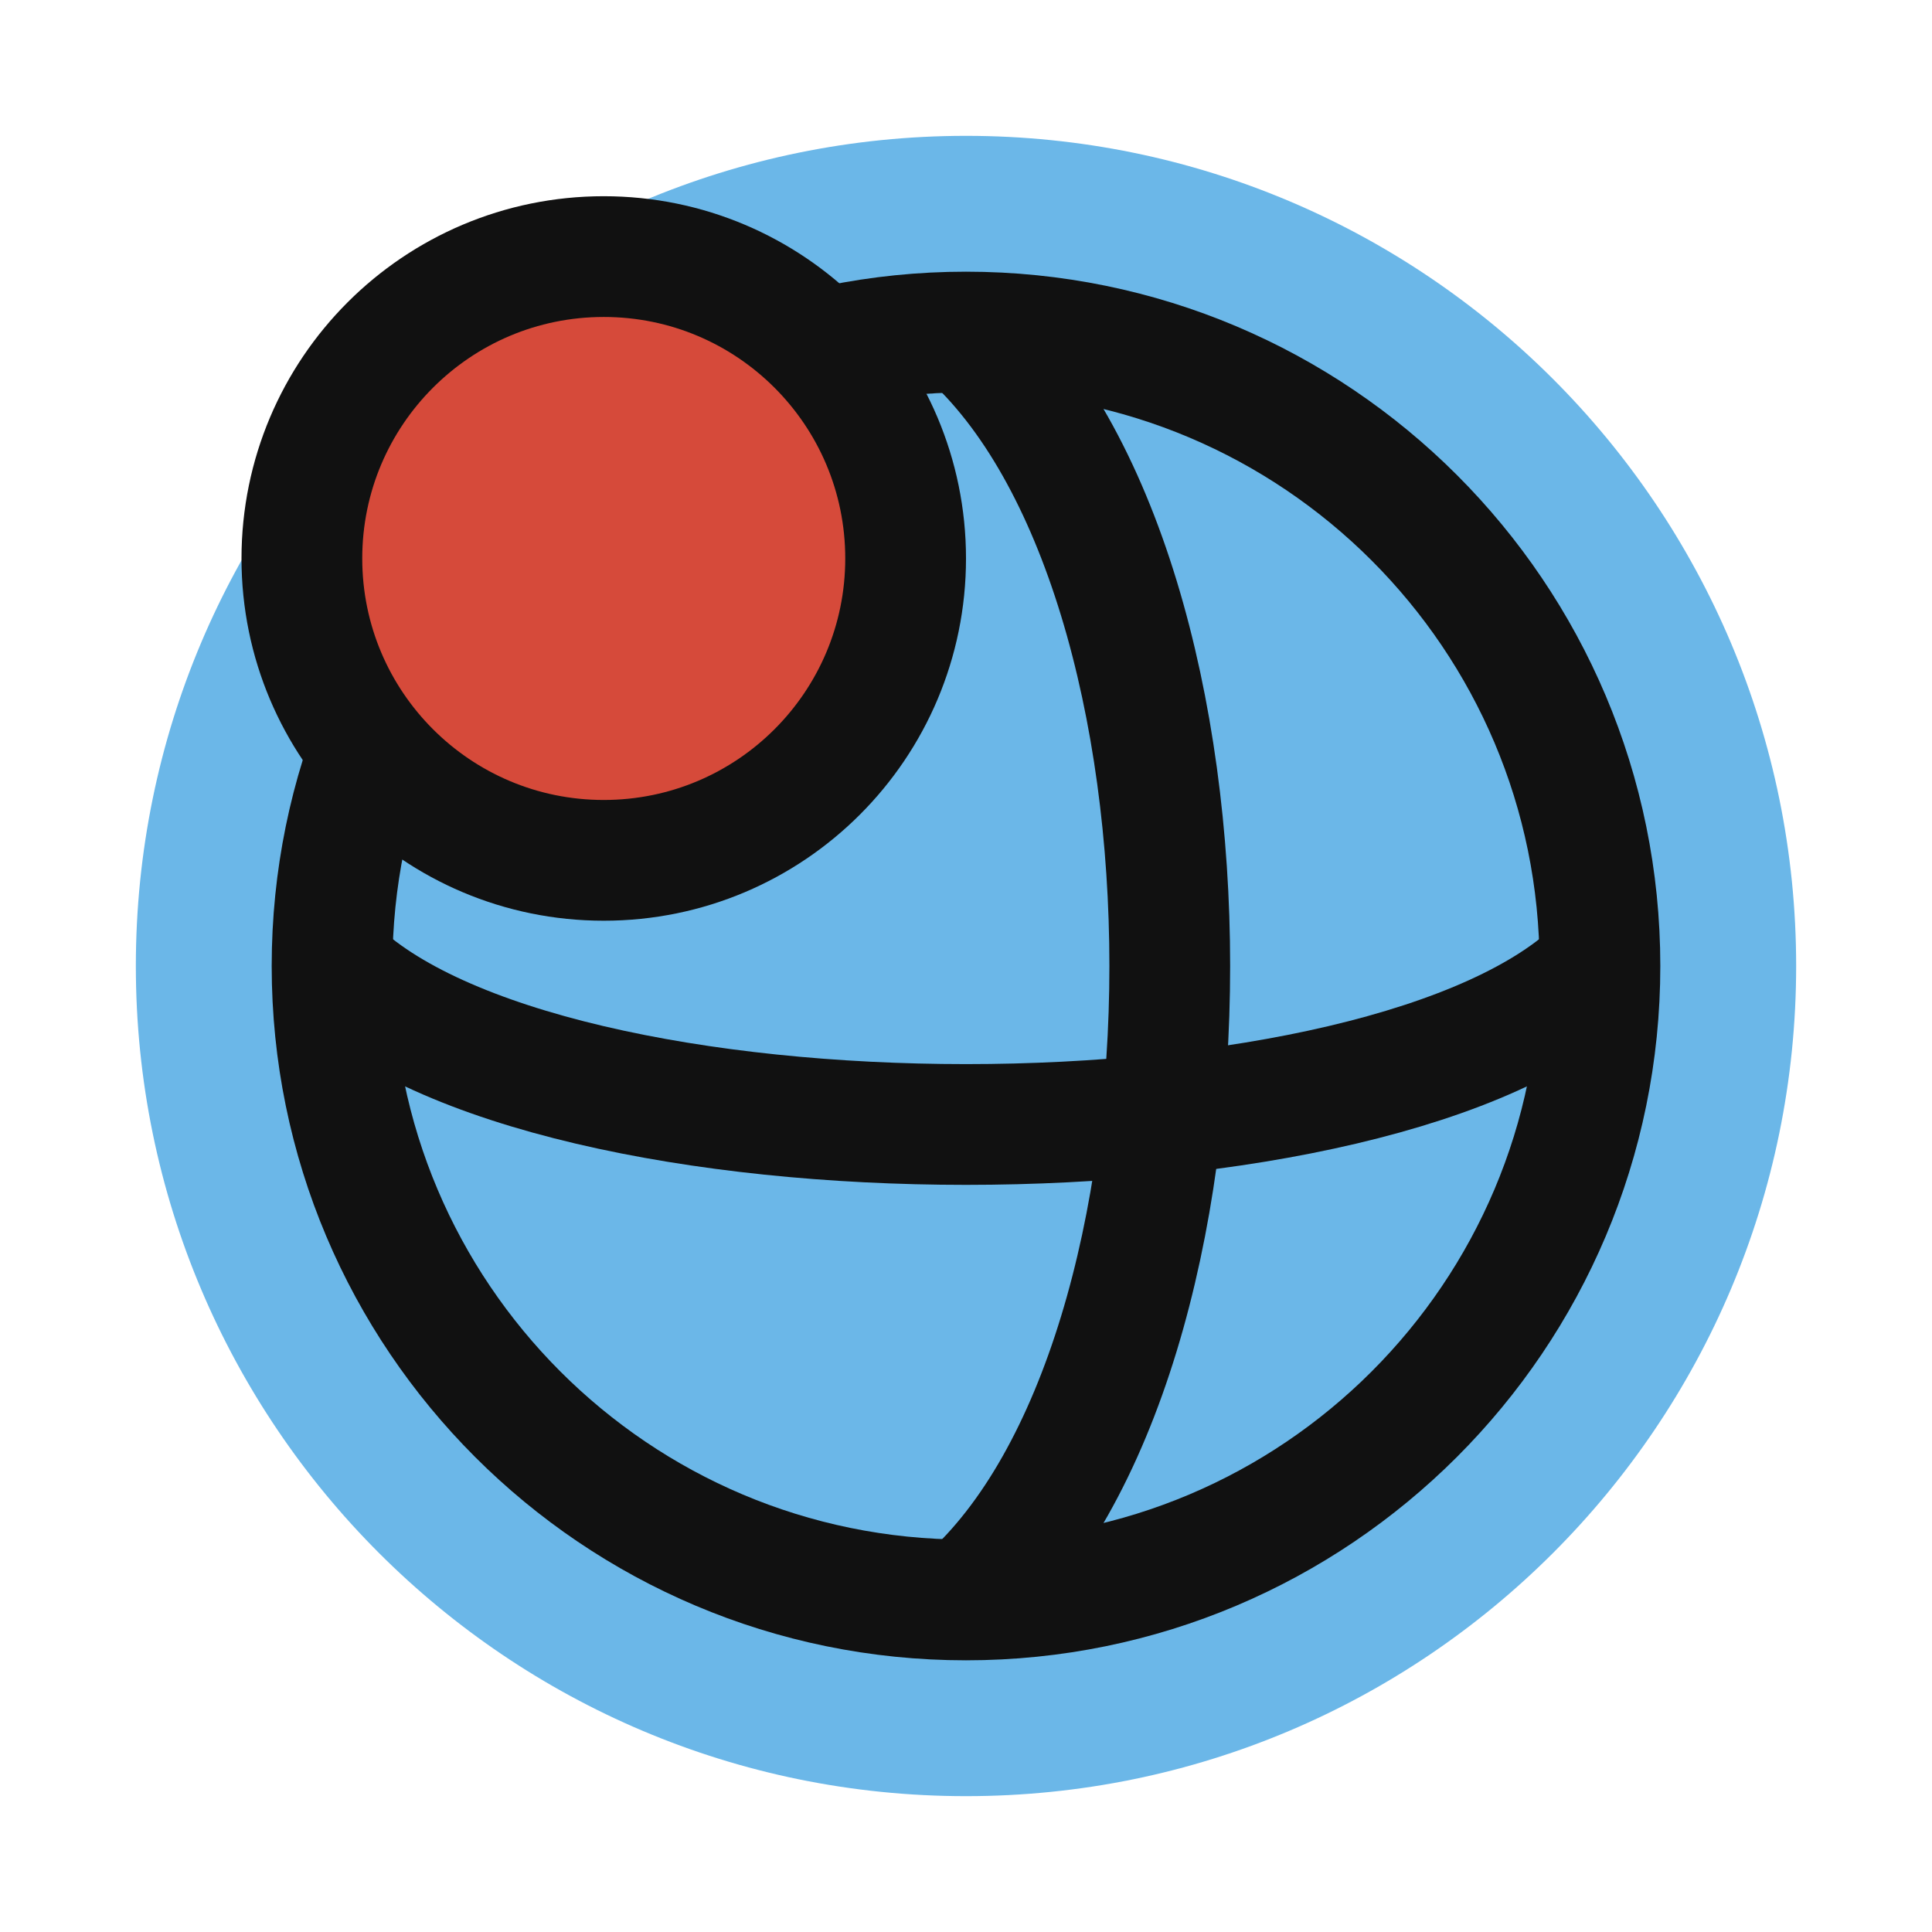
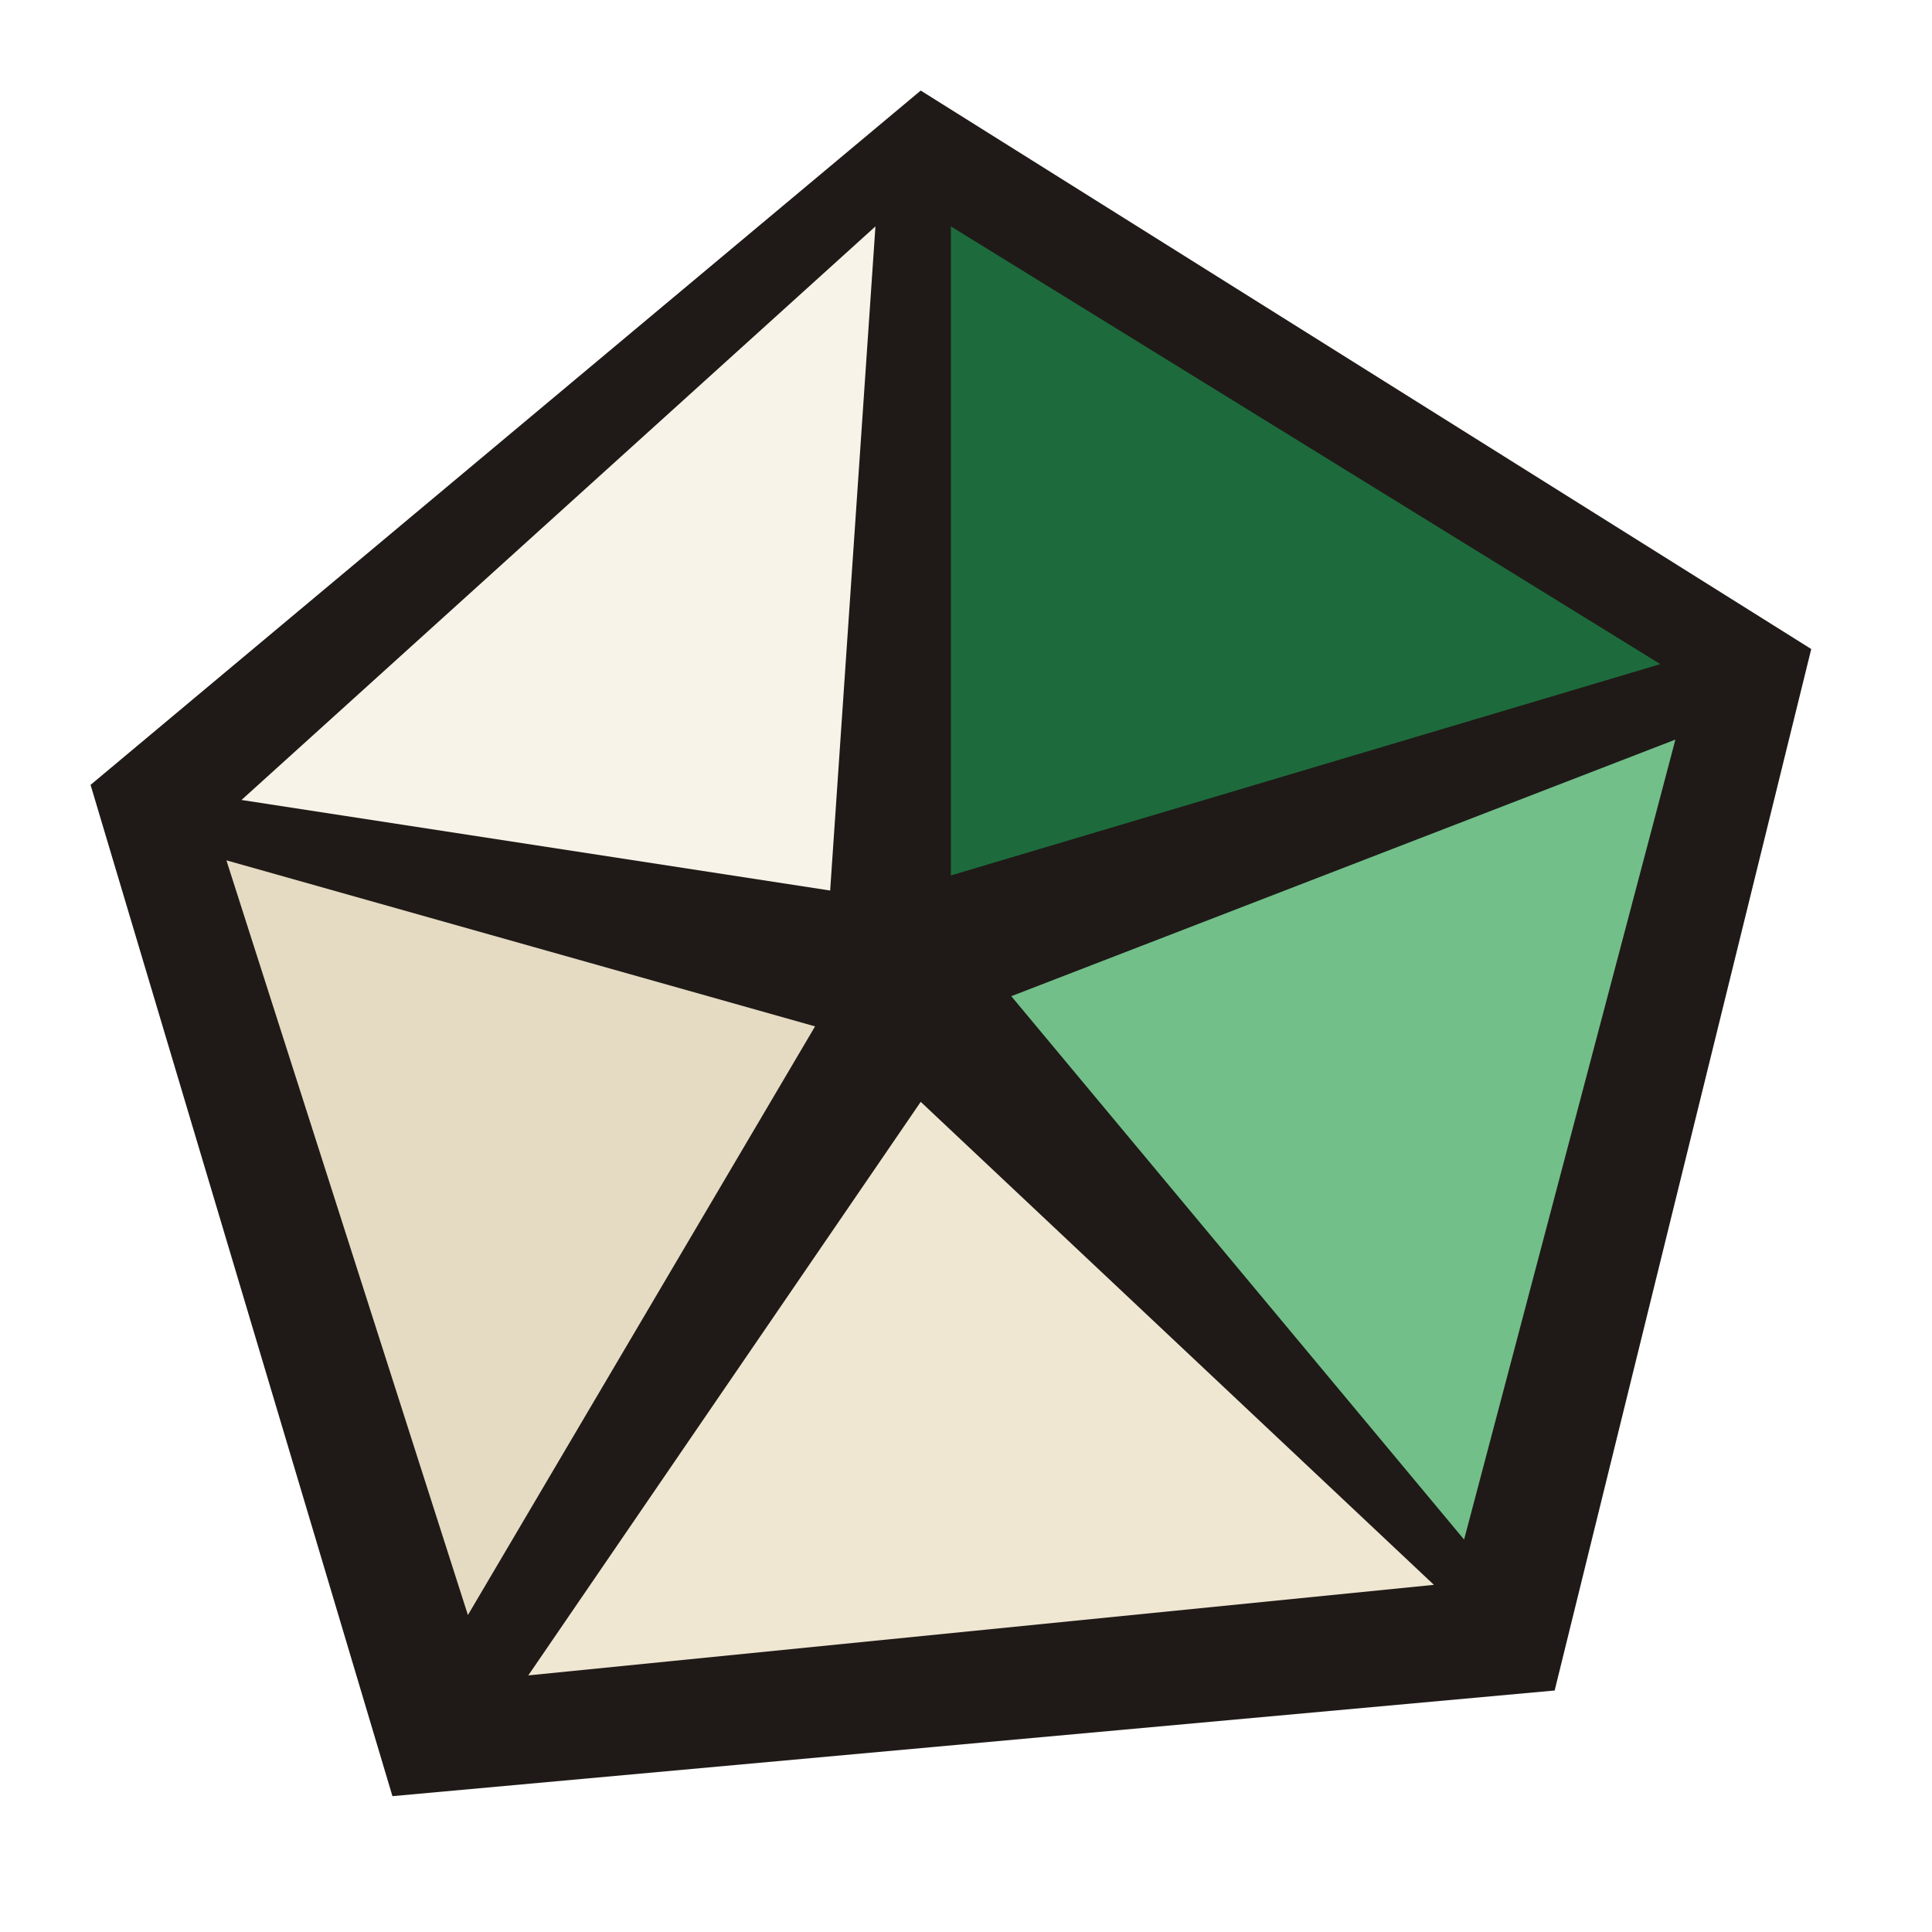
- <svg xmlns="http://www.w3.org/2000/svg" viewBox="0 0 128 128">
-   <defs>
-     <clipPath id="sphereClip">
-       <circle cx="64" cy="64" r="42" />
-     </clipPath>
-   </defs>
-   <circle cx="64" cy="64" r="55" fill="#6bb7e8" />
-   <g clip-path="url(#sphereClip)" fill="none" stroke="#111" stroke-width="8">
-     <path d="M22 64 C36 78 92 78 106 64" />
-     <path d="M64 22 C82 38 82 90 64 106" />
-   </g>
-   <circle cx="64" cy="64" r="42" fill="none" stroke="#111" stroke-width="8" />
-   <circle cx="40" cy="37" r="20" fill="#d64a3a" stroke="#111" stroke-width="8" />
+ <svg xmlns="http://www.w3.org/2000/svg" viewBox="0 0 128 128" role="img" aria-labelledby="title desc">
+   <path fill="#1f1a17" d="M61 6 120 43 103 112 26 119 6 52Z" />
+   <path fill="#1d6b3c" d="M63 58 63 15 110 44Z" />
+   <path fill="#72bf8a" d="M67 66 111 49 97 102Z" />
+   <path fill="#efe7d2" d="M61 73 95 105 35 111Z" />
+   <path fill="#e5dbc3" d="M54 68 31 107 15 57Z" />
+   <path fill="#f7f3e8" d="M55 59 16 53 58 15Z" />
</svg>
